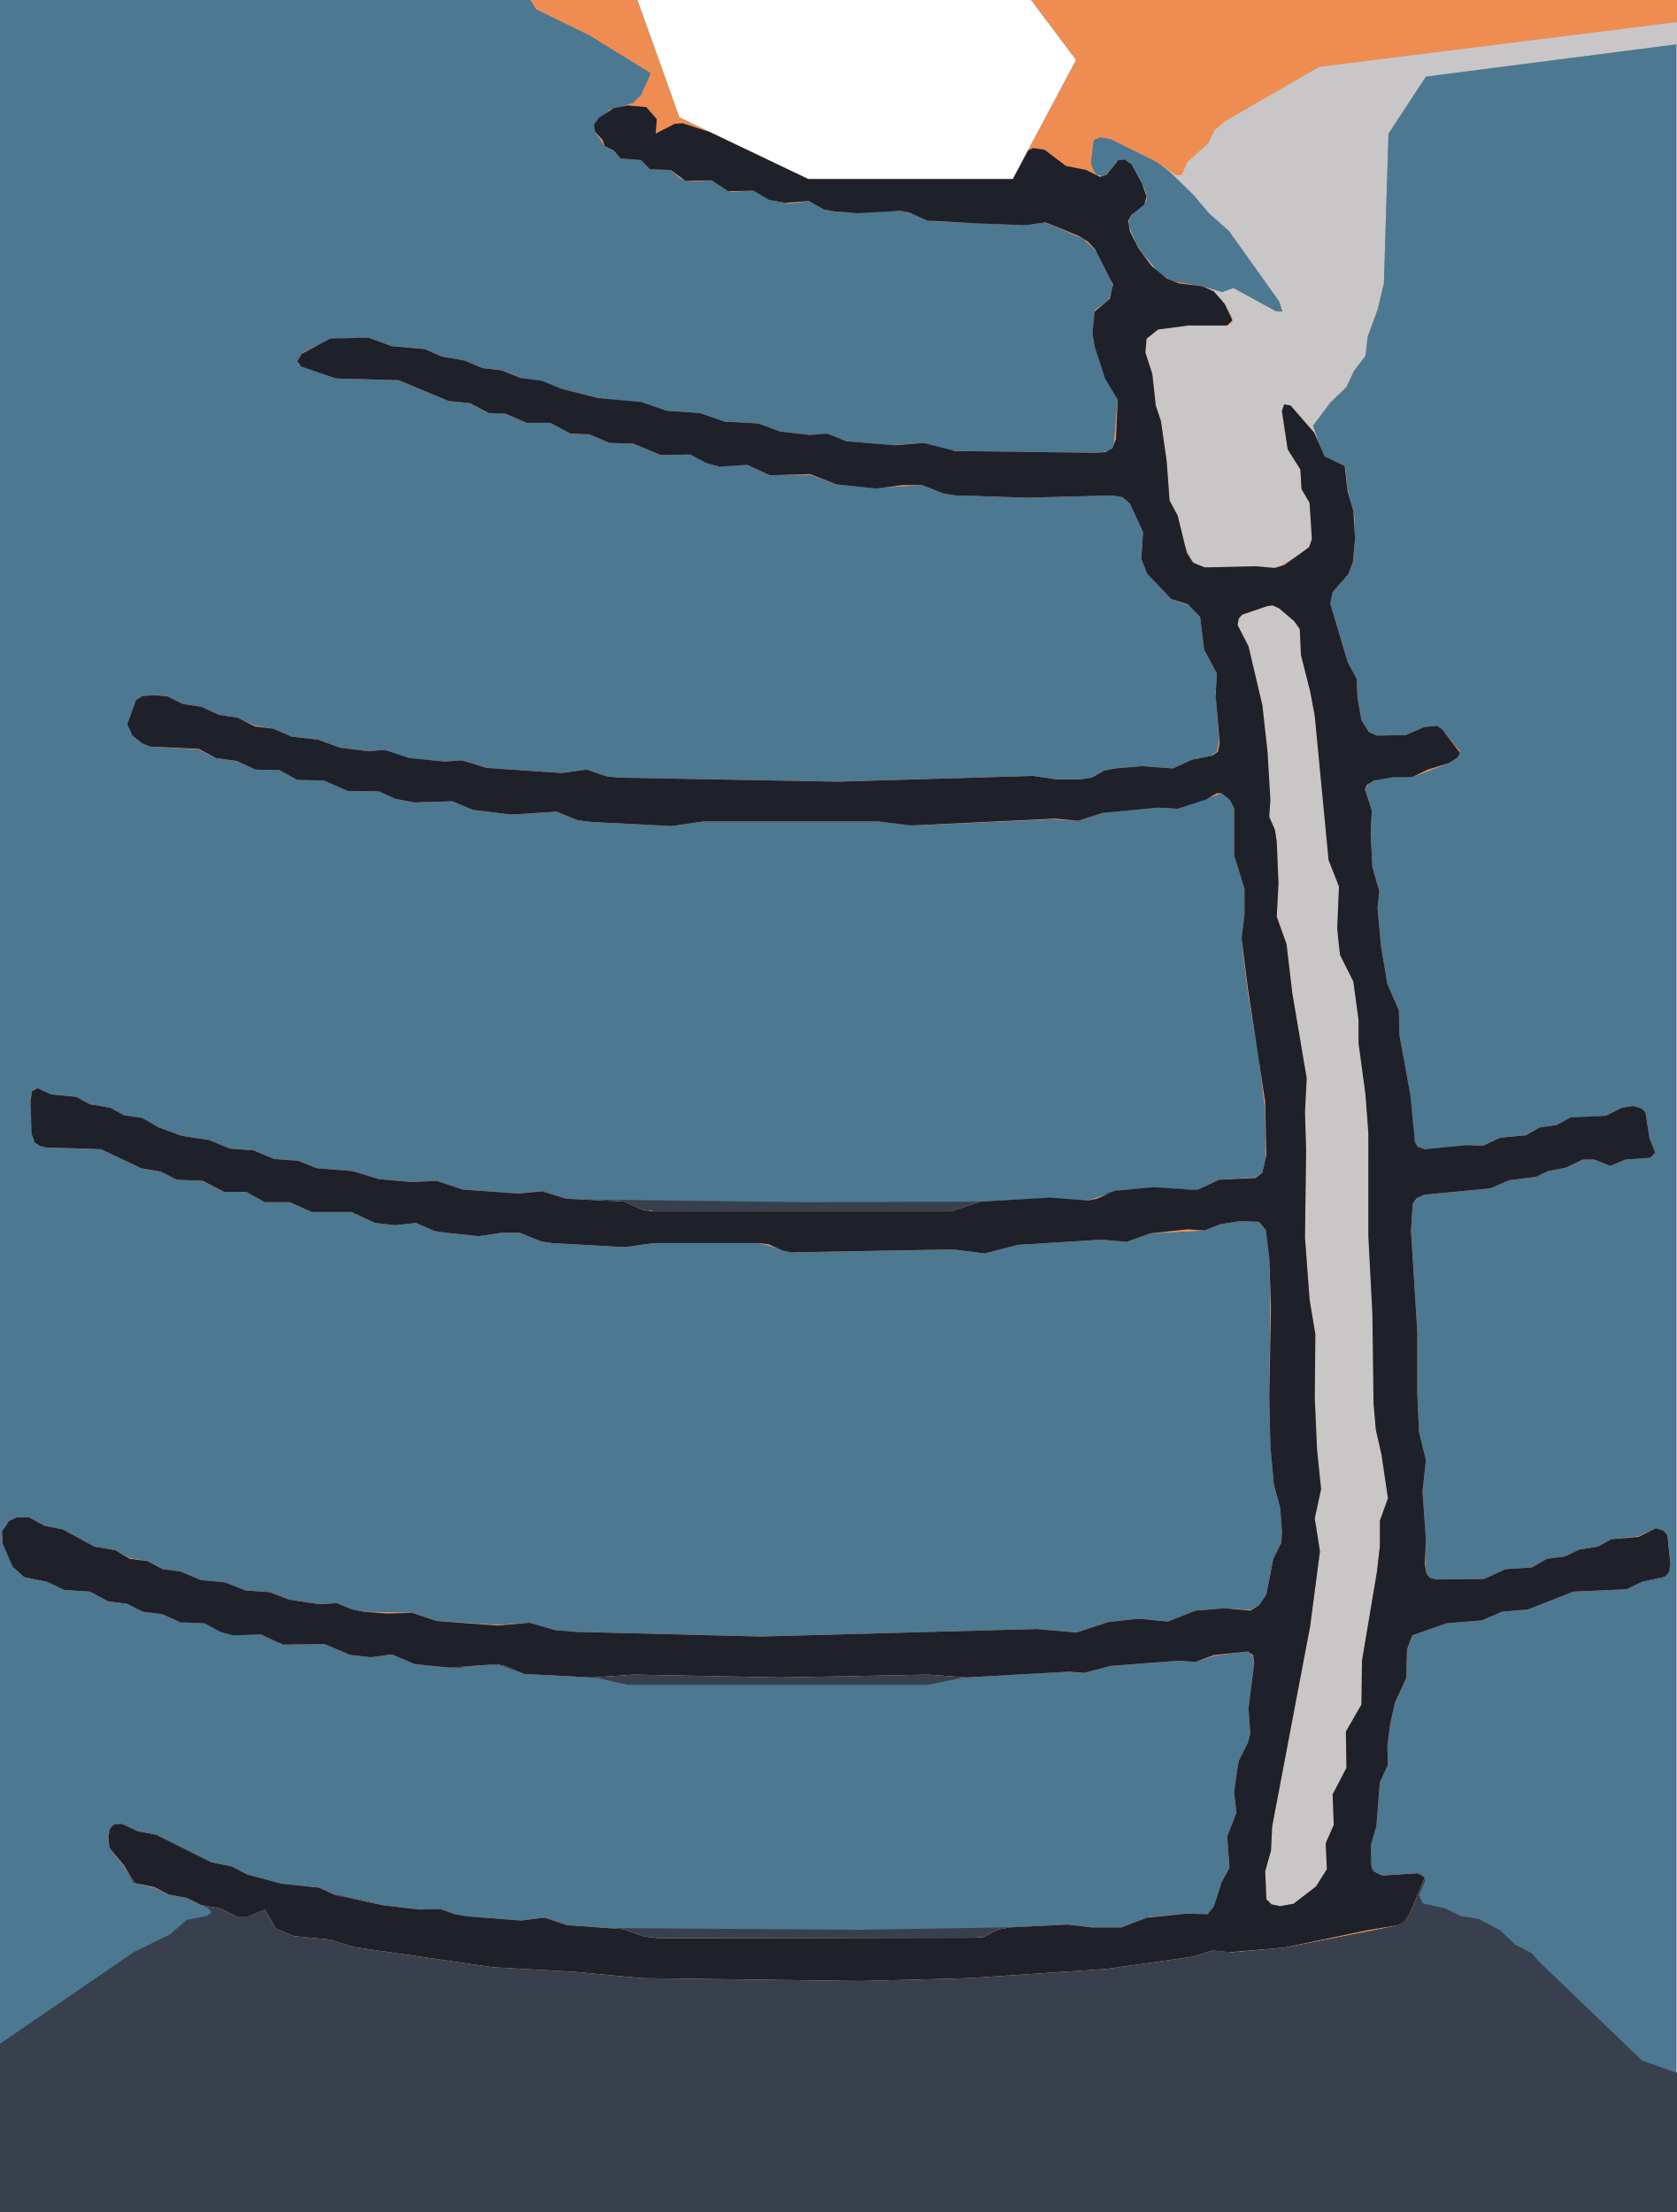
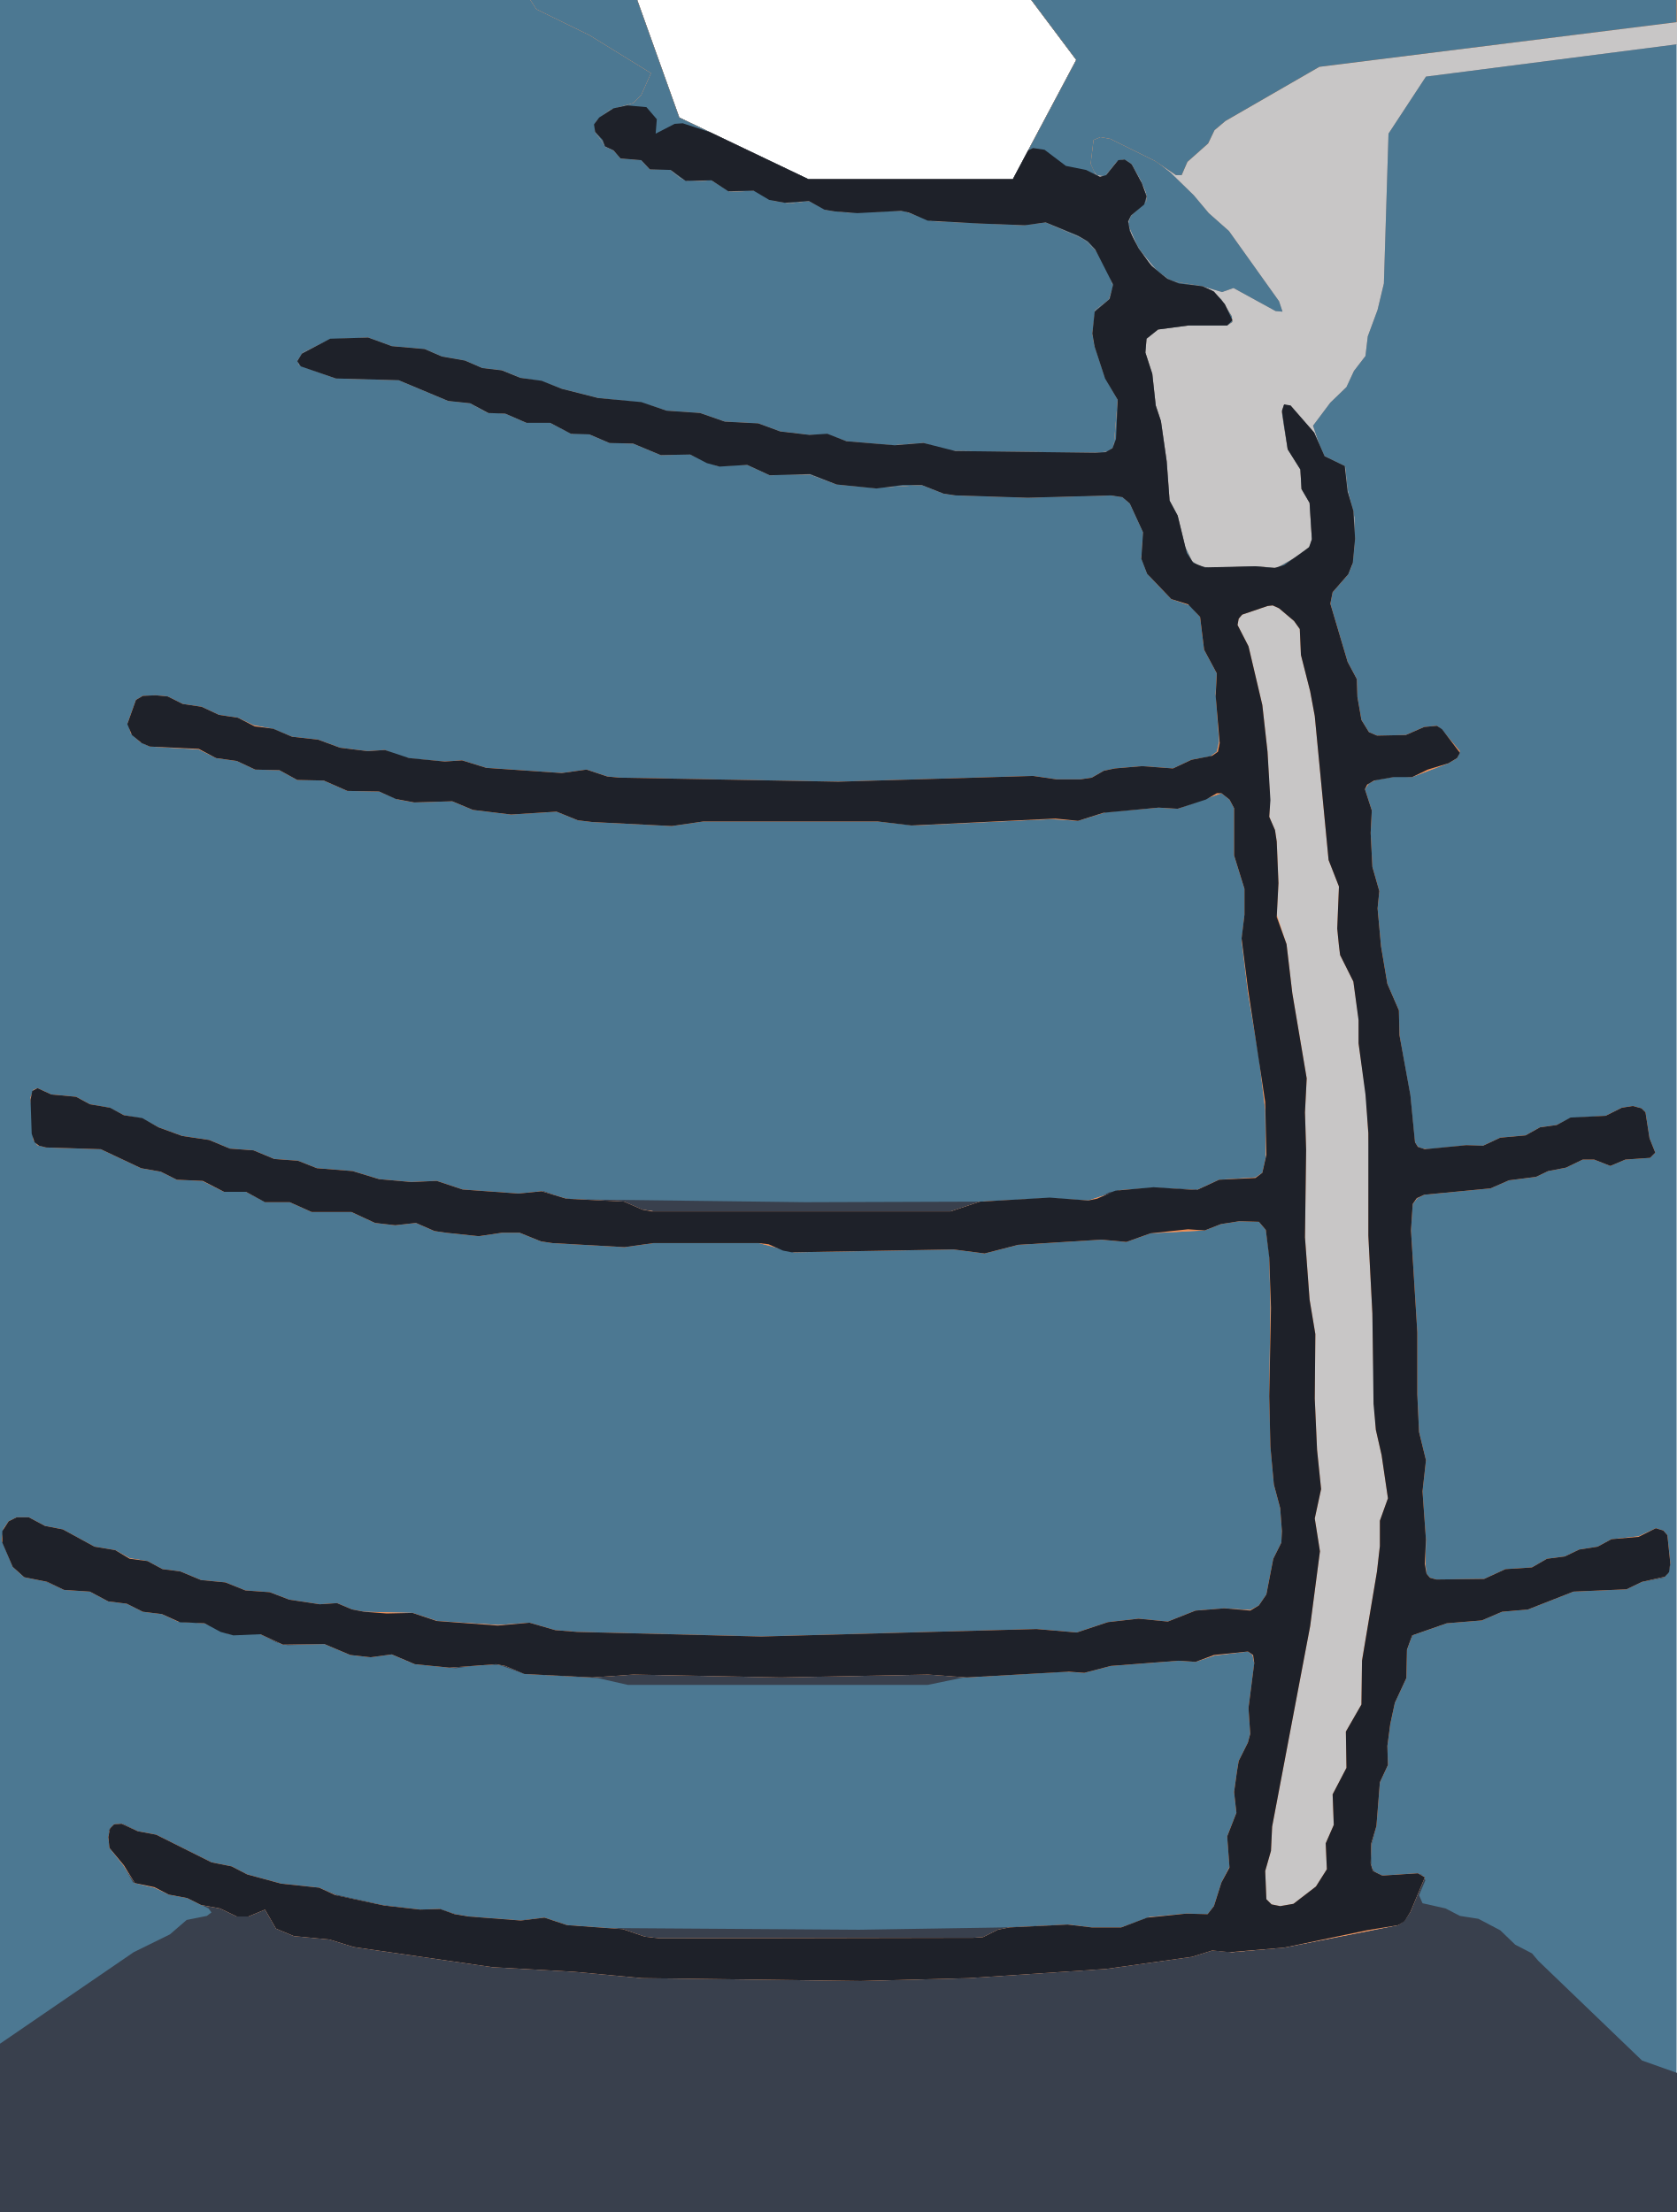
<svg xmlns="http://www.w3.org/2000/svg" viewBox="0 0 291 384" width="291" height="384" preserveAspectRatio="none">
  <defs>
+     <clipPath id="nk">
+       <rect width="291" height="100" />
+     </clipPath>
    <clipPath id="n">
      <path clip-rule="evenodd" d="M-5 -5H296V389H-5Z M110.6 -5L110.6 0L117.9 20.4L140.3 31.1L175.8 31.1L186.8 10.4L179 0L179 -5Z" />
    </clipPath>
  </defs>
  <g clip-path="url(#n)">
    <rect width="291" height="384" fill="#4c7892" />
    <path fill="#39404d" fill-rule="evenodd" d="M92.2 -4.7l250.6-.6 1.8 4.9-7 2.1-90.1 11.6-6.5 9.9-.8 26-1.1 4.6-1.7 4.6-.4 3.4-2 2.6-1.3 2.8-2.8 2.7-3 4 1.7 5.1 3.9 2.1 .4 3.8 1.2 4.9 0 5-.4 3.3-.7 1.6-2.7 3.1-.4 2 3 10.1 1.6 3 .1 3.1 .7 4 1.3 2.1 1.4 .6 5-.1 3.2-1.4 2.2-.2 .9 .7 3.1 4-.5 .9-1.5 .9-6.3 2.4-2.9-.1-3.4 .6-1.2 .6-.7 1 1.2 3.7-.2 3.9 .3 5.9 1.2 4.2-.3 3 .6 6.6 1.1 6.5 2 4.6 .1 4.3 1.9 10.4 .8 8.2 .5 .8 1.2 .4 10.1-.6 3-1.4 4.4-.4 2.5-1.4 2.9-.4 2.4-1.2 6.1-.4 2.8-1.4 1.9-.3 1.5 .4 .7 .7 .7 4.5 1 2.5-.9 .9-4.3 .3-2.6 1.1-2.8-1.1-2 0-2.9 1.4-3.1 .6-2.1 1-4.7 .6-3.2 1.4-11.5 1.1-1.2 .6-.8 1-.3 4.6 1.1 17.7 0 10.8 .3 6.5 1.2 4.9-.6 5.4 .6 8.4-.1 4.2 .2 1.7 .6 .7 1.1 .3 8.3-.1 3.7-1.7 4.6-.3 2.6-1.5 3.1-.4 2.5-1.2 3.2-.5 2.4-1.3 4.7-.5 3-1.4 1.3 .4 .7 .8 .5 5.2-.4 1.5-.8 .7-3.7 .7-2.7 1.3-9.2 .4-7.9 3.1-4.5 .4-3.5 1.5-6.1 .5-5.8 1.9-1.1 2.3-.1 5.3-2 4.3-.8 3.7-.5 3.8 .1 3.3-1.4 3-.6 7.6-.9 3.4 0 3.8 .8 1 1.4 .4 6.5-.2 .7 1-1.1 2.6 .6 1.4 4 .9 2.5 1.3 3.2 .5 1.9 1 1.9 1 2.6 2.5 2.9 1.5 1.1 1.3 18 17.3 9.3 3.3 1.3 8.6 8.4 8.4 57.4 6.4-1.5 4.8-433.1 .1-1.9-5 57.9-6.8 10.4-8.9 .5-9.5 29.5-20.2 6.3-3.1 2.9-2.5 3.5-.7 .8-.6-.5-.7-3.7-1.8-3.2-.6-2.5-1.2-3.7-.9-1.5-2.7-2.7-3.6 0-2.8 1.2-1.1 1.4 .1 2.4 1.2 3.2 .6 9.6 4.8 3.5 .7 2.7 1.4 5.9 1.6 6.6 .7 2.8 1.2 8.1 1.8 6.6 .8 3.4-.1 3.7 1.2 10.1 .8 4.4-.5 4.3 1.4 6.2 .4 44.1 .3 25.1-.4 11.2-.5 4.1 .5 5.1 0 4.9-1.8 6.4-.6 3.7 .1 1.1-1.4 1.3-4.1 1.4-2.7-.4-5.3 1.6-4.1-.4-3.6 .5-3.6 .3-1.8 1.6-3.2 .4-1.5-.3-4.5 1-7.7-.3-1.5-.8-.6-5.8 .7-3.3 1.1-3-.2-11.7 .9-4.6 1.2-3.1-.2-17.8 1-6.3 1.3-52 0-5.3-1.2-12.6-.7-4.5-1.6-3.2 0-4.3 .6-6.3-.6-4.8-1.8-3.7 .5-3.5-.4-4.5-1.9-6.4 .2-1.9-.5-2.8-1.4-5.8-.1-3.9-1.8-4.3-.2-3.1-1.4-3.3-.4-2.8-1.4-3.2-.4-3.2-1.7-4.5-.3-3.3-1.5-3.2-.6-2.4-1.9-1.9-4.6 .3-2 .9-1.3 1.4-.7 2.1 0 2.8 1.5 3.1 .6 5.5 3 3.6 .6 2.5 1.4 3.1 .5 2.6 1.4 3.1 .4 3.6 1.5 4.2 .4 3.5 1.4 4.2 .3 3.4 1.3 5.3 .8 3-.2 2.6 1.1 2.1 .4 8.4 .2 4.3 1.4 10.6 .7 5.4-.4 4.5 1.3 3.9 .3 31.8 .8 47.8-1.3 7 .6 5.4-1.8 5.3-.6 5.1 .5 4.8-1.9 5-.4 4.5 .3 1.5-.8 1.3-1.9 1.2-6.2 1.4-2.8 .1-2-.3-4-1.1-4.1-.6-6.7-.2-8.8 .2-15.5-.2-8.9-.6-4.3-1.2-1.4-3.4-.1-3.2 .5-2.8 1.1-9.4 .5-4.2 1.5-4.3-.4-14.5 .9-5.8 1.5-5.4-.7-27.7 .5-6.1-1.6-18.3 0-5 .7-12.5-.7-2-.3-3.7-1.5-3.1 0-4 .6-5.7-.6-2-.3-3.2-1.4-3.6 .4-3.5-.4-4.1-1.9-6.9 0-3.8-1.7-4.2 0-3.4-1.8-3.8 0-3.8-1.9-4.4-.2-2.8-1.4-3.4-.6-7-3.3-9.5-.3-1.5-.4-.7-.9-.5-7.4 .5-1.3 .7-.3 2.4 1.1 4.3 .4 2.4 1.3 3.4 .6 2.5 1.3 3.2 .6 2.8 1.5 4.1 1.5 4.7 .7 3.6 1.5 4.1 .3 3.6 1.5 4.1 .3 3.3 1.3 6.2 .5 4.6 1.4 5.6 .5 4.4-.2 4.5 1.5 9.7 .7 4.4-.4 3.1 1.1 2 .3 40.2 .5 30.8-.1 11.5-.6 6.5 .5 1.9-.4 2.1-1.1 2-.4 5.9-.4 7.7 .3 3.5-1.7 6.3-.4 1.2-.8 .6-2.7-.1-8.2-1.1-9.1-1.9-11.3-1.1-9.1 .5-4.4 0-4.5-1.8-5.8 0-8.2-.8-1.5-1.4-1.1-7.6 2.7-3.3-.2-9.2 .8-4.8 1.5-4.6-.3-23.9 1.1-6.3-.7-30.2 0-5.5 .8-13.8-.7-2.5-.3-3.7-1.5-7.9 .5-6.6-.8-3.6-1.5-6.6 .2-2.8-.5-3.3-1.4-5.5-.1-4.1-1.8-4.6-.1-3.1-1.7-4.2-.1-3.2-1.5-3.6-.5-3-1.5-8.5-.5-1.7-.8-1.6-1.5-.5-1.9 1.4-3.9 1.2-.7 2.2-.1 2.1 .2 2.6 1.3 3.3 .5 3 1.4 3.3 .5 2.7 1.3 3.3 .6 3.4 1.4 4.5 .5 3.8 1.4 4.8 .6 3-.2 2.5 1.1 2.1 .4 5.8 .5 3-.2 4.2 1.3 13.1 .9 4.3-.6 3.6 1.2 2.1 .2 38 .7 33.8-1 4.1 .6 4.1 0 2-.3 2.1-1.2 1.9-.4 4.7-.4 5.4 .4 3.2-1.5 3.3-.6 1.1-.8 .4-1.8-.6-8.3 .2-3.5-2.2-4.1-.7-5.7-1.8-2-3.2-1.1-4.2-4.4-1-2.7 .3-4.5-2.3-5-1.3-1.1-2-.3-14.4 .4-12.5-.4-2.1-.3-3.8-1.5-8.3 .5-6.5-.6-4.6-1.7-7 .1-3.9-1.8-5.2 .2-4.7-2-5.1 .1-4.8-2-4.1-.1-3.5-1.5-2.9 0-3.9-2-4.1 0-3.7-1.6-3.2-.2-2.9-1.6-3.8-.4-8.6-3.6-10.9-.3-6.4-2.3-.2-.9 .9-1.3 4.7-2.3 6.6-.3 4.1 1.5 5.7 .5 3 1.3 4 .7 3 1.3 3.5 .4 3.1 1.3 3.7 .6 3.5 1.3 6.3 1.6 7.5 .8 4.4 1.4 5.8 .4 4.3 1.5 5.8 .3 3.8 1.4 5.1 .6 3.1-.1 3.3 1.2 8 .7 5.4-.4 3.7 1.2 2.2 .2 23.9 .3 2.2-.2 1-.8 .7-8.2-2.3-4.1-1.8-5.5-.3-1.9 .5-4.1 2.3-1.7 .8-2.3-.6-2-2.3-4.2-2.2-2.1-6.6-2.9-3.9 .5-15.8-.7-5-1.8-9.6 .3-3.7-.4-3.1-1.6-3.3 .4-2.6-.4-3.4-1.8-4.4 .2-3.2-2-3.9 .2-1.6-.6-1.6-1.4-3.6-.1-1.5-1.6-3.6-.3-1.2-1.4-1.4-.6-1.8-2.6 .1-1.8 2.4-2 4.1-1.2 1.4-1.4 1.7-3.8-10.7-6.6-9.2-4.5-1.5-2.3zM189.8 24.3l1.2-.5 1.7 .3 8.1 4 2.4 1.9 4 3.9 2.6 3.1 3.5 3.1 8.7 12.2 .6 1.8-1.2-.1-7.3-4-2 .7-3.4-1-4.1-.5-1.6-.6-2.1-1.5-3.3-4-1.8-4.1 .4-1.4 2.8-3-.1-1.2-.9-2.1-1.6-2.8-1.5-.8-1.1 .4-2 2.5-1.4-.2-.7-.8-.4-1.2z" />
    <path fill="#c8c6c6" fill-rule="evenodd" d="M92.2 -4.7l250.6-.6 1.8 4.9-7 2.1-90.1 11.6-6.5 9.9-.8 26-1.1 4.6-1.7 4.6-.4 3.4-2 2.6-1.3 2.8-2.8 2.7-3 4 1.7 5.1 3.9 2.1 .4 3.8 1.2 4.9 0 5-.4 3.3-.7 1.6-2.7 3.1-.4 2 3 10.1 1.6 3 .1 3.1 .7 4 1.3 2.1 1.4 .6 5-.1 3.2-1.4 2.2-.2 .9 .7 3.1 4-.5 .9-1.5 .9-6.3 2.4-2.9-.1-3.4 .6-1.2 .6-.7 1 1.2 3.7-.2 3.9 .3 5.9 1.2 4.2-.3 3 .6 6.6 1.1 6.5 2 4.6 .1 4.3 1.9 10.4 .8 8.2 .5 .8 1.2 .4 10.1-.6 3-1.4 4.4-.4 2.5-1.4 2.9-.4 2.4-1.2 6.1-.4 2.8-1.4 1.9-.3 1.5 .4 .7 .7 .7 4.5 1 2.5-.9 .9-4.3 .3-2.6 1.1-2.8-1.1-2 0-2.9 1.4-3.1 .6-2.1 1-4.7 .6-3.2 1.4-11.5 1.1-1.2 .6-.8 1-.3 4.6 1.1 17.7 0 10.8 .3 6.5 1.2 4.9-.6 5.4 .6 8.4-.1 4.2 .2 1.7 .6 .7 1.1 .3 8.3-.1 3.7-1.7 4.6-.3 2.6-1.5 3.1-.4 2.5-1.2 3.2-.5 2.4-1.3 4.7-.5 3-1.4 1.3 .4 .7 .8 .5 4.8-.3 1.6-.6 .8-4 .9-2.7 1.3-9.2 .4-7.9 3.1-4.5 .4-3.5 1.5-6.1 .5-6 2.1-.9 2.5-.1 4.9-2 4.3-.8 3.7-.5 3.8 .1 3.3-1.4 3-.6 7.6-.9 3-.1 3.5 .4 1.3 1.6 .8 6.2-.4 1.2 .7-2.5 6-1 1.5-1.1 .8-19.8 3.9-9.1 .8-3.4-.3-3.5 1.1-14.9 2.1-23.9 1.6-18.7 .5-38-.5-11.7-1.1-14.2-.8-24.1-3.5-4.2-1.3-6.2-.6-3.1-1.3-1.9-3.3-2.9 1.2-2 0-2.9-1.4-3.3-.6-2.4-1.2-3.2-.6-2.5-1.2-3.4-.8-2-3.1-2.4-3-.2-1.9 .3-1.5 .7-.7 1.3-.1 2.8 1.3 3.2 .6 9.6 4.8 3.5 .7 2.7 1.4 5.9 1.6 6.6 .7 3.1 1.4 8.2 1.7 6.2 .7 3.4-.1 2.6 .9 2.4 .4 9.1 .7 4.1-.5 3.9 1.3 9.7 .7 3.8 1.3 2.6 .3 54.4-.1 1.7-.1 2.6-1.3 2-.4 10.2-.5 4.1 .5 5.1 0 4.9-1.8 6.4-.6 3.7 .1 1.1-1.4 1.3-4.1 1.4-2.7-.4-5.3 1.6-4.1-.4-3.6 .5-3.6 .3-1.8 1.6-3.2 .4-1.5-.3-4.5 1-7.7-.3-1.5-.8-.6-5.8 .7-3.3 1.1-3-.2-11.7 .9-4.6 1.2-3.1-.2-17.3 1-6.7-.5-25.6 .5-25.6-.5-7.1 .5-11.7-.6-3.4-1.4-1.6-.3-8.1 .6-6-.6-4-1.7-3.7 .5-3.5-.4-4.5-1.9-7.2 .1-3.9-1.8-5.4 0-4.3-1.9-4.6-.3-2.8-1.3-3.3-.4-2.8-1.4-3.2-.4-3.2-1.7-4.5-.3-2.9-1.4-4-.8-2-1.8-1.9-4.6 .3-2 .9-1.3 1.4-.7 2.1 0 2.8 1.5 3.1 .6 5.5 3 3.6 .6 2.5 1.4 3.1 .5 2.6 1.4 3.1 .4 3.6 1.5 4.2 .4 3.5 1.4 4.2 .3 3.4 1.3 5.3 .8 3-.2 2.6 1.1 2.1 .4 8.4 .2 4.3 1.4 10.6 .7 5.4-.4 4.5 1.3 3.9 .3 31.8 .8 47.8-1.3 7 .6 5.4-1.8 5.3-.6 5.1 .5 4.8-1.9 5-.4 4.5 .3 1.5-.8 1.3-1.9 1.2-6.2 1.4-2.8 .1-2-.3-4-1.1-4.1-.6-6.7-.2-8.8 .2-15.5-.2-8.9-.6-4.3-1.2-1.4-3.4-.1-3.2 .5-2.8 1.1-9.4 .5-4.2 1.5-4.3-.4-14.5 .9-5.8 1.5-5.4-.7-27.7 .5-6.1-1.6-18.3 0-5 .7-12.5-.7-2-.3-3.7-1.5-3.1 0-4 .6-5.7-.6-2-.3-3.2-1.4-3.6 .4-3.5-.4-4.1-1.9-6.9 0-3.8-1.7-4.2 0-3.4-1.8-3.8 0-3.8-1.9-4.4-.2-2.8-1.4-3.4-.6-7-3.3-9.5-.3-1.5-.4-.7-.9-.5-7.4 .5-1.3 .7-.3 2.4 1.1 4.3 .4 2.4 1.3 3.4 .6 2.5 1.3 3.2 .6 2.8 1.5 4.1 1.5 4.7 .7 3.6 1.5 4.1 .3 3.6 1.5 4.1 .3 3.3 1.3 6.2 .5 4.6 1.4 5.6 .5 4.4-.2 4.5 1.5 9.7 .7 4-.4 4.3 1.3 10 .5 3.2 1.4 2 .3 51.5 0 5.1-1.7 11.9-.6 6.9 .4 5.6-1.8 5.9-.4 7.3 .4 3.9-1.8 6.3-.4 1.2-.8 .6-2.7-.1-8.2-1.1-9.1-1.9-11.3-1.1-9.1 .5-4.4 0-4.5-1.8-5.8 0-8.2-.8-1.5-1.4-1.1-7.6 2.7-3.3-.2-9.2 .8-4.8 1.5-4.6-.3-23.9 1.1-6.3-.7-30.2 0-5.5 .8-13.8-.7-2.5-.3-3.7-1.5-7.9 .5-6.6-.8-3.6-1.5-6.6 .2-2.8-.5-3.3-1.4-5.5-.1-4.1-1.8-4.6-.1-3.1-1.7-4.2-.1-3.2-1.5-3.6-.5-3-1.5-8.5-.5-1.7-.8-1.6-1.5-.5-1.9 1.4-3.9 1.2-.7 2.2-.1 2.1 .2 2.6 1.3 3.3 .5 3 1.4 3.3 .5 2.7 1.3 3.3 .6 3.4 1.4 4.5 .5 3.8 1.4 4.8 .6 3-.2 2.5 1.1 2.1 .4 5.8 .5 3-.2 4.2 1.3 13.1 .9 4.3-.6 3.6 1.2 2.1 .2 38 .7 33.8-1 4.1 .6 4.1 0 2-.3 2.1-1.2 1.9-.4 4.7-.4 5.4 .4 3.2-1.5 3.3-.6 1.1-.8 .4-1.8-.6-8.3 .2-3.5-2.2-4.1-.7-5.7-1.8-2-3.2-1.1-4.2-4.4-1-2.7 .3-4.5-2.3-5-1.3-1.1-2-.3-14.4 .4-12.5-.4-2.1-.3-3.8-1.5-8.3 .5-6.5-.6-4.6-1.7-7 .1-3.9-1.8-5.2 .2-4.7-2-5.1 .1-4.8-2-4.1-.1-3.5-1.5-2.9 0-3.9-2-4.1 0-3.7-1.6-3.2-.2-2.9-1.6-3.8-.4-8.6-3.6-10.9-.3-6.4-2.3-.2-.9 .9-1.3 4.7-2.3 6.6-.3 4.1 1.5 5.7 .5 3 1.3 4 .7 3 1.3 3.5 .4 3.1 1.3 3.7 .6 3.5 1.3 6.3 1.6 7.5 .8 4.4 1.4 5.8 .4 4.3 1.5 5.8 .3 3.8 1.4 5.1 .6 3.1-.1 3.3 1.2 8 .7 5.4-.4 3.7 1.2 2.2 .2 23.9 .3 2.2-.2 1-.8 .7-8.2-2.3-4.1-1.8-5.5-.3-1.9 .5-4.1 2.3-1.7 .8-2.3-.6-2-2.3-4.2-2.2-2.1-6.6-2.9-3.9 .5-15.8-.7-5-1.8-9.6 .3-3.7-.4-3.1-1.6-3.3 .4-2.6-.4-3.4-1.8-4.4 .2-3.2-2-3.9 .2-1.6-.6-1.6-1.4-3.6-.1-1.5-1.6-3.6-.3-1.2-1.4-1.4-.6-1.8-2.6 .1-1.8 2.4-2 4.1-1.2 1.4-1.4 1.7-3.8-10.7-6.6-9.2-4.5-1.5-2.3zM189.8 24.3l1.2-.5 1.7 .3 8.1 4 2.4 1.9 4 3.9 2.6 3.1 3.5 3.1 8.7 12.2 .6 1.8-1.2-.1-7.3-4-2 .7-3.4-1-4.1-.5-1.6-.6-2.1-1.5-3.3-4-1.8-4.1 .4-1.4 2.8-3-.1-1.2-.9-2.1-1.6-2.8-1.5-.8-1.1 .4-2 2.5-1.4-.2-.7-.8-.4-1.2z" />
    <path fill="#ef8c51" fill-rule="evenodd" d="M92.2 -4.7l221.4-.6 1.7 5-5.6 1.8-80.7 10.1-16.3 9.4-1.9 1.6-1.1 2.3-3.6 3.2-1 2.3-1 0-3.7-2.5-7.7-3.8-1.7-.3-1.2 .5-.5 4.1 .8 1.8 .8 .5 .9-.1 2-2.5 1.1-.4 .9 .3 .8 .8 2.4 5 0 1.1-2.8 2.7-.4 1.1 .8 2.7 1.3 2 1.4 2.1 1.9 1.9 2.2 1.4 5.3 .9 1.6 .7 1.7 1.6 1.8 2.9 .1 1-.9 .6-6.7 0-5.3 .7-2 1.6-.2 2.4 1.2 3.7 .6 5.5 .9 2.7 1 7 .5 6.8 1.4 2.6 1.3 5.4 1.2 2.5 1.1 .8 1.9 .4 7.9-.3 3.8 .3 4.4-2.5 1.4-1.3 .3-1.2-.4-6.3-1.4-2.4-.2-3.4-2.2-3.5-.7-4.3-.3-2.1 .3-1.3 1.2 .1 4.1 4.7 1.8 4.1 3.5 1.7 .5 4.4 1 3.4 .3 4.8-.4 4.2-.8 2-2.7 3.1-.4 2 3 10.1 1.6 3 .1 3.1 .7 4 1.3 2.1 1.4 .6 5-.1 3.2-1.4 2.2-.2 .9 .7 3.1 3.7-.5 1.2-1.5 .9-6.3 2.4-2.9-.1-3.4 .6-1.2 .6-.7 1 1.2 3.7-.2 3.9 .3 5.9 1.2 4.2-.3 3 .6 6.6 1.1 6.5 2 4.6 .1 4.3 1.8 10.7 .6 6.4 .4 1.8 .7 .7 1.3 .2 6.8-.7 2.9 .1 3-1.4 4.4-.4 2.5-1.4 2.9-.4 2.4-1.2 6.1-.4 2.8-1.4 1.9-.3 1.5 .4 .7 .7 .7 4.5 1 2.5-.9 .9-4.3 .3-2.6 1.1-2.8-1.1-2 0-2.9 1.4-3.1 .6-2.1 1-4.7 .6-3.2 1.4-11.5 1.1-1.2 .6-.8 1-.3 4.6 1.1 17.7 0 10.8 .3 6.5 1.2 4.9-.6 5.4 .6 8.4-.1 4.2 .2 1.7 .6 .7 1.1 .3 8.3-.1 3.7-1.7 4.6-.3 2.6-1.5 3.1-.4 2.5-1.2 3.2-.5 2.4-1.3 4.7-.5 3-1.4 1.3 .4 .7 .8 .5 4.8-.3 1.6-.6 .8-4 .9-2.7 1.3-9.2 .4-7.9 3.1-4.5 .4-3.5 1.5-6.1 .5-6 2.1-.9 2.5-.1 4.9-2 4.3-.8 3.7-.5 3.8 .1 3.3-1.4 3-.6 7.6-.9 3-.1 3.5 .4 1.3 1.6 .8 6.2-.4 1.2 .7-2.5 6-1 1.5-1.1 .8-19.8 3.9-9.1 .8-3.4-.3-3.5 1.1-14.9 2.1-23.9 1.6-18.7 .5-38-.5-11.7-1.1-14.2-.8-24.1-3.5-4.2-1.3-6.2-.6-3.1-1.3-1.9-3.3-2.9 1.2-2 0-2.9-1.4-3.3-.6-2.4-1.2-3.2-.6-2.5-1.2-3.4-.8-2-3.1-2.4-3-.2-1.9 .3-1.5 .7-.7 1.3-.1 2.8 1.3 3.2 .6 9.6 4.8 3.5 .7 2.7 1.4 5.9 1.6 6.6 .7 3.1 1.4 8.2 1.7 6.2 .7 3.4-.1 2.6 .9 2.4 .4 9.1 .7 4.1-.5 3.9 1.3 9.7 .7 3.8 1.3 2.6 .3 54.4-.1 1.7-.1 2.6-1.3 2-.4 10.2-.5 4.1 .5 5.1 0 4.9-1.8 6.4-.6 3.7 .1 1.1-1.4 1.3-4.1 1.4-2.7-.4-5.3 1.6-4.1-.4-3.6 .5-3.6 .3-1.8 1.6-3.2 .4-1.5-.3-4.5 1-7.7-.3-1.5-.8-.6-5.8 .7-3.3 1.1-3-.2-11.7 .9-4.6 1.2-3.1-.2-17.3 1-6.7-.5-25.6 .5-25.6-.5-7.1 .5-11.7-.6-3.4-1.4-1.6-.3-8.1 .6-6-.6-4-1.7-3.7 .5-3.5-.4-4.5-1.9-7.2 .1-3.9-1.8-5.4 0-4.3-1.9-4.6-.3-2.8-1.3-3.3-.4-2.8-1.4-3.2-.4-3.2-1.7-4.5-.3-2.9-1.4-4-.8-2-1.8-1.9-4.6 .3-2 .9-1.3 1.4-.7 2.1 0 2.8 1.5 3.1 .6 5.5 3 3.6 .6 2.5 1.4 3.1 .5 2.6 1.4 3.1 .4 3.6 1.5 4.2 .4 3.5 1.4 4.2 .3 3.4 1.3 5.3 .8 3-.2 2.6 1.1 2.1 .4 8.4 .2 4.3 1.4 10.6 .7 5.4-.4 4.5 1.3 3.9 .3 31.8 .8 47.8-1.3 7 .6 5.4-1.8 5.3-.6 5.1 .5 4.8-1.9 5-.4 4.5 .3 1.5-.8 1.3-1.9 1.2-6.2 1.4-2.8 .1-2-.3-4-1.1-4.1-.6-6.7-.2-8.8 .2-15.5-.2-8.9-.6-4.3-1.2-1.4-3.4-.1-3.2 .5-2.8 1.1-9.4 .5-4.2 1.5-4.3-.4-14.5 .9-5.8 1.5-5.4-.7-27.7 .5-6.1-1.6-18.3 0-5 .7-12.5-.7-2-.3-3.7-1.5-3.1 0-4 .6-5.7-.6-2-.3-3.2-1.4-3.6 .4-3.5-.4-4.1-1.9-6.9 0-3.8-1.7-4.2 0-3.4-1.8-3.8 0-3.8-1.9-4.4-.2-2.8-1.4-3.4-.6-7-3.3-9.5-.3-1.5-.4-.7-.9-.5-7.4 .5-1.3 .7-.3 2.4 1.1 4.3 .4 2.4 1.3 3.4 .6 2.5 1.3 3.2 .6 2.8 1.5 4.1 1.5 4.7 .7 3.6 1.5 4.1 .3 3.6 1.5 4.1 .3 3.3 1.3 6.2 .5 4.6 1.4 5.6 .5 4.4-.2 4.5 1.5 9.7 .7 4-.4 4.3 1.3 10 .5 3.2 1.4 2 .3 51.5 0 5.1-1.7 11.9-.6 6.9 .4 5.6-1.8 5.9-.4 7.3 .4 3.9-1.8 6.3-.4 1.2-.8 .6-2.7-.1-8.2-1.1-9.1-1.9-11.3-1.1-9.1 .5-4.4 0-4.5-1.8-5.8 0-8.2-.8-1.5-1.4-1.1-7.6 2.7-3.3-.2-9.2 .8-4.8 1.5-4.6-.3-23.9 1.1-6.3-.7-30.2 0-5.5 .8-13.8-.7-2.5-.3-3.7-1.5-7.9 .5-6.6-.8-3.6-1.5-6.6 .2-2.8-.5-3.3-1.4-5.5-.1-4.1-1.8-4.6-.1-3.1-1.7-4.2-.1-3.2-1.5-3.6-.5-3-1.5-8.5-.5-1.7-.8-1.6-1.5-.5-1.9 1.4-3.9 1.2-.7 2.2-.1 2.1 .2 2.6 1.3 3.3 .5 3 1.4 3.3 .5 2.7 1.3 3.3 .6 3.4 1.4 4.5 .5 3.8 1.4 4.8 .6 3-.2 2.5 1.1 2.1 .4 5.8 .5 3-.2 4.2 1.3 13.1 .9 4.3-.6 3.6 1.2 2.1 .2 38 .7 33.8-1 4.1 .6 4.1 0 2-.3 2.1-1.2 1.9-.4 4.7-.4 5.4 .4 3.2-1.5 3.3-.6 1.1-.8 .4-1.8-.6-8.3 .2-3.5-2.2-4.1-.7-5.7-1.8-2-3.2-1.1-4.2-4.4-1-2.7 .3-4.5-2.3-5-1.3-1.1-2-.3-14.4 .4-12.5-.4-2.1-.3-3.8-1.5-8.3 .5-6.5-.6-4.6-1.7-7 .1-3.9-1.8-5.2 .2-4.7-2-5.1 .1-4.8-2-4.1-.1-3.5-1.5-2.9 0-3.9-2-4.1 0-3.7-1.6-3.2-.2-2.9-1.6-3.8-.4-8.6-3.6-10.9-.3-6.4-2.3-.2-.9 .9-1.3 4.7-2.3 6.6-.3 4.1 1.5 5.7 .5 3 1.3 4 .7 3 1.3 3.5 .4 3.1 1.3 3.7 .6 3.5 1.3 6.3 1.6 7.5 .8 4.4 1.4 5.8 .4 4.3 1.5 5.8 .3 3.8 1.4 5.1 .6 3.1-.1 3.3 1.2 8 .7 5.4-.4 3.7 1.2 2.2 .2 23.9 .3 2.2-.2 1-.8 .7-8.2-2.3-4.1-1.8-5.5-.3-1.9 .5-4.1 2.3-1.7 .8-2.3-.6-2-2.3-4.2-2.2-2.1-6.6-2.9-3.9 .5-15.8-.7-5-1.8-9.6 .3-3.7-.4-3.1-1.6-3.3 .4-2.6-.4-3.4-1.8-4.4 .2-3.2-2-3.9 .2-1.6-.6-1.6-1.4-3.6-.1-1.5-1.6-3.6-.3-1.2-1.4-1.4-.6-1.8-2.6 .1-1.8 2.4-2 4.1-1.2 1.4-1.4 1.7-3.8-10.7-6.6-9.2-4.5-1.5-2.3zM220 105.2l.9-.1 1.1 .5 2.6 2.2 1 1.4 .2 4.5 1.6 6.3 .8 4.3 2.4 25 1.8 4.6-.3 7.3 .3 3 .2 1.6 2.3 4.6 .9 6.3 0 4.5 1.3 8.8 .5 8.9-.1 15.6 .7 13.5 .3 15.7 .3 4.5 1 4.4 1.1 7.5-1.4 3.9 0 4.4-.5 4.4-2.6 15.4-.1 7.7-2.7 4.7 .1 6.3-2.4 4.6 .2 5.3-1.4 3.2 .2 4.5-1.9 3-3.9 3-2.3 .4-1.5-.3-.9-.9-.2-4.9 1-3.5 .2-4.2 6.6-34.8 1.7-13-.9-5.7 1.1-5.1-.7-6.8-.4-8.9 .1-11.2-1-6-.8-10.8 .2-15.2-.2-6.5 .3-5.9-2.5-14.8-1-8.5-1.7-5.1 .3-5.5-.3-7.2-.3-2-1-2.3 .1-3.3-.4-8-.9-8.1-2.4-10.2-1.9-3.7 .2-1.1 .6-.7z" />
+     <path fill="#4c7892" fill-rule="evenodd" d="M92.2 -4.7l221.4-.6 1.7 5-5.6 1.8-80.7 10.1-16.3 9.4-1.9 1.6-1.1 2.3-3.6 3.2-1 2.3-1 0-3.7-2.5-7.7-3.8-1.7-.3-1.2 .5-.5 4.1 .8 1.8 .8 .5 .9-.1 2-2.5 1.1-.4 .9 .3 .8 .8 2.4 5 0 1.1-2.8 2.7-.4 1.1 .8 2.7 1.3 2 1.4 2.1 1.9 1.9 2.2 1.4 5.3 .9 1.6 .7 1.7 1.6 1.8 2.9 .1 1-.9 .6-6.7 0-5.3 .7-2 1.6-.2 2.4 1.2 3.7 .6 5.5 .9 2.7 1 7 .5 6.8 1.4 2.6 1.3 5.4 1.2 2.5 1.1 .8 1.9 .4 7.9-.3 3.8 .3 4.4-2.5 1.4-1.3 .3-1.2-.4-6.3-1.4-2.4-.2-3.4-2.2-3.5-.7-4.3-.3-2.1 .3-1.3 1.2 .1 4.1 4.7 1.8 4.1 3.5 1.7 .5 4.4 1 3.4 .3 4.8-.4 4.2-.8 2-2.7 3.1-.4 2 3 10.1 1.6 3 .1 3.1 .7 4 1.3 2.1 1.4 .6 5-.1 3.2-1.4 2.2-.2 .9 .7 3.1 3.7-.5 1.2-1.5 .9-6.3 2.4-2.9-.1-3.4 .6-1.2 .6-.7 1 1.2 3.7-.2 3.9 .3 5.9 1.2 4.2-.3 3 .6 6.6 1.1 6.5 2 4.6 .1 4.3 1.8 10.7 .6 6.4 .4 1.8 .7 .7 1.3 .2 6.8-.7 2.9 .1 3-1.4 4.4-.4 2.5-1.4 2.9-.4 2.4-1.2 6.1-.4 2.8-1.4 1.9-.3 1.5 .4 .7 .7 .7 4.5 1 2.5-.9 .9-4.3 .3-2.6 1.1-2.8-1.1-2 0-2.9 1.4-3.1 .6-2.1 1-4.7 .6-3.2 1.4-11.5 1.1-1.2 .6-.8 1-.3 4.6 1.1 17.7 0 10.8 .3 6.5 1.2 4.9-.6 5.4 .6 8.4-.1 4.2 .2 1.7 .6 .7 1.1 .3 8.3-.1 3.7-1.7 4.6-.3 2.6-1.5 3.1-.4 2.5-1.2 3.2-.5 2.4-1.3 4.7-.5 3-1.4 1.3 .4 .7 .8 .5 4.8-.3 1.6-.6 .8-4 .9-2.7 1.3-9.2 .4-7.9 3.1-4.5 .4-3.5 1.5-6.1 .5-6 2.1-.9 2.5-.1 4.9-2 4.3-.8 3.7-.5 3.8 .1 3.3-1.4 3-.6 7.6-.9 3-.1 3.5 .4 1.3 1.6 .8 6.2-.4 1.2 .7-2.5 6-1 1.5-1.1 .8-19.8 3.9-9.1 .8-3.4-.3-3.5 1.1-14.9 2.1-23.9 1.6-18.7 .5-38-.5-11.7-1.1-14.2-.8-24.1-3.5-4.2-1.3-6.2-.6-3.1-1.3-1.9-3.3-2.9 1.2-2 0-2.9-1.4-3.3-.6-2.4-1.2-3.2-.6-2.5-1.2-3.4-.8-2-3.1-2.4-3-.2-1.9 .3-1.5 .7-.7 1.3-.1 2.8 1.3 3.2 .6 9.6 4.8 3.5 .7 2.7 1.4 5.9 1.6 6.6 .7 3.1 1.4 8.2 1.7 6.2 .7 3.4-.1 2.6 .9 2.4 .4 9.1 .7 4.1-.5 3.9 1.3 9.7 .7 3.8 1.3 2.6 .3 54.4-.1 1.7-.1 2.6-1.3 2-.4 10.2-.5 4.1 .5 5.1 0 4.9-1.8 6.4-.6 3.7 .1 1.1-1.4 1.3-4.1 1.4-2.7-.4-5.3 1.6-4.1-.4-3.6 .5-3.6 .3-1.8 1.6-3.2 .4-1.5-.3-4.5 1-7.7-.3-1.5-.8-.6-5.8 .7-3.3 1.1-3-.2-11.7 .9-4.6 1.2-3.1-.2-17.3 1-6.7-.5-25.6 .5-25.6-.5-7.1 .5-11.7-.6-3.4-1.4-1.6-.3-8.1 .6-6-.6-4-1.7-3.7 .5-3.5-.4-4.5-1.9-7.2 .1-3.9-1.8-5.4 0-4.3-1.9-4.6-.3-2.8-1.3-3.3-.4-2.8-1.4-3.2-.4-3.2-1.7-4.5-.3-2.9-1.4-4-.8-2-1.8-1.9-4.6 .3-2 .9-1.3 1.4-.7 2.1 0 2.8 1.5 3.1 .6 5.5 3 3.6 .6 2.5 1.4 3.1 .5 2.6 1.4 3.1 .4 3.6 1.5 4.2 .4 3.5 1.4 4.2 .3 3.4 1.3 5.3 .8 3-.2 2.6 1.1 2.1 .4 8.4 .2 4.3 1.4 10.6 .7 5.4-.4 4.5 1.3 3.9 .3 31.8 .8 47.8-1.3 7 .6 5.4-1.8 5.3-.6 5.1 .5 4.8-1.9 5-.4 4.5 .3 1.5-.8 1.3-1.9 1.2-6.2 1.4-2.8 .1-2-.3-4-1.1-4.1-.6-6.7-.2-8.8 .2-15.5-.2-8.9-.6-4.3-1.2-1.4-3.4-.1-3.2 .5-2.8 1.1-9.4 .5-4.2 1.5-4.3-.4-14.5 .9-5.8 1.5-5.4-.7-27.7 .5-6.1-1.6-18.3 0-5 .7-12.5-.7-2-.3-3.7-1.5-3.1 0-4 .6-5.7-.6-2-.3-3.2-1.4-3.6 .4-3.5-.4-4.1-1.9-6.9 0-3.8-1.7-4.2 0-3.4-1.8-3.8 0-3.8-1.9-4.4-.2-2.8-1.4-3.4-.6-7-3.3-9.5-.3-1.5-.4-.7-.9-.5-7.4 .5-1.3 .7-.3 2.4 1.1 4.3 .4 2.4 1.3 3.4 .6 2.5 1.3 3.2 .6 2.8 1.5 4.1 1.5 4.7 .7 3.6 1.5 4.1 .3 3.6 1.5 4.1 .3 3.3 1.3 6.2 .5 4.6 1.4 5.6 .5 4.4-.2 4.5 1.5 9.7 .7 4-.4 4.3 1.3 10 .5 3.2 1.4 2 .3 51.5 0 5.1-1.7 11.9-.6 6.9 .4 5.6-1.8 5.9-.4 7.3 .4 3.9-1.8 6.3-.4 1.2-.8 .6-2.7-.1-8.2-1.1-9.1-1.9-11.3-1.1-9.1 .5-4.4 0-4.5-1.8-5.8 0-8.2-.8-1.5-1.4-1.1-7.6 2.7-3.3-.2-9.2 .8-4.8 1.5-4.6-.3-23.9 1.1-6.3-.7-30.2 0-5.5 .8-13.8-.7-2.5-.3-3.7-1.5-7.9 .5-6.6-.8-3.6-1.5-6.6 .2-2.8-.5-3.3-1.4-5.5-.1-4.1-1.8-4.6-.1-3.1-1.7-4.2-.1-3.2-1.5-3.6-.5-3-1.5-8.5-.5-1.7-.8-1.6-1.5-.5-1.9 1.4-3.9 1.2-.7 2.2-.1 2.1 .2 2.6 1.3 3.3 .5 3 1.4 3.3 .5 2.7 1.3 3.3 .6 3.4 1.4 4.5 .5 3.8 1.4 4.8 .6 3-.2 2.5 1.1 2.1 .4 5.8 .5 3-.2 4.2 1.3 13.1 .9 4.3-.6 3.6 1.2 2.1 .2 38 .7 33.8-1 4.1 .6 4.1 0 2-.3 2.1-1.2 1.9-.4 4.7-.4 5.4 .4 3.2-1.5 3.3-.6 1.1-.8 .4-1.8-.6-8.3 .2-3.5-2.2-4.1-.7-5.7-1.8-2-3.2-1.1-4.2-4.4-1-2.7 .3-4.5-2.3-5-1.3-1.1-2-.3-14.4 .4-12.5-.4-2.1-.3-3.8-1.5-8.3 .5-6.5-.6-4.6-1.7-7 .1-3.9-1.8-5.2 .2-4.7-2-5.1 .1-4.8-2-4.1-.1-3.5-1.5-2.9 0-3.9-2-4.1 0-3.7-1.6-3.2-.2-2.9-1.6-3.8-.4-8.6-3.6-10.9-.3-6.4-2.3-.2-.9 .9-1.3 4.7-2.3 6.6-.3 4.1 1.5 5.7 .5 3 1.3 4 .7 3 1.3 3.5 .4 3.1 1.3 3.7 .6 3.5 1.3 6.3 1.6 7.5 .8 4.4 1.4 5.8 .4 4.3 1.5 5.8 .3 3.8 1.4 5.1 .6 3.1-.1 3.3 1.2 8 .7 5.4-.4 3.7 1.2 2.2 .2 23.9 .3 2.2-.2 1-.8 .7-8.2-2.3-4.1-1.8-5.5-.3-1.9 .5-4.1 2.3-1.7 .8-2.3-.6-2-2.3-4.2-2.2-2.1-6.6-2.9-3.9 .5-15.8-.7-5-1.8-9.6 .3-3.7-.4-3.1-1.6-3.3 .4-2.6-.4-3.4-1.8-4.4 .2-3.2-2-3.9 .2-1.6-.6-1.6-1.4-3.6-.1-1.5-1.6-3.6-.3-1.2-1.4-1.4-.6-1.8-2.6 .1-1.8 2.4-2 4.1-1.2 1.4-1.4 1.7-3.8-10.7-6.6-9.2-4.5-1.5-2.3zM220 105.2l.9-.1 1.1 .5 2.6 2.2 1 1.4 .2 4.5 1.6 6.3 .8 4.3 2.4 25 1.8 4.6-.3 7.3 .3 3 .2 1.6 2.3 4.6 .9 6.3 0 4.5 1.3 8.8 .5 8.9-.1 15.6 .7 13.5 .3 15.7 .3 4.5 1 4.4 1.1 7.5-1.4 3.9 0 4.4-.5 4.4-2.6 15.4-.1 7.7-2.7 4.7 .1 6.3-2.4 4.6 .2 5.3-1.4 3.2 .2 4.5-1.9 3-3.9 3-2.3 .4-1.5-.3-.9-.9-.2-4.9 1-3.5 .2-4.2 6.6-34.8 1.7-13-.9-5.7 1.1-5.1-.7-6.8-.4-8.9 .1-11.2-1-6-.8-10.8 .2-15.2-.2-6.5 .3-5.9-2.5-14.8-1-8.5-1.7-5.1 .3-5.5-.3-7.2-.3-2-1-2.3 .1-3.3-.4-8-.9-8.1-2.4-10.2-1.9-3.7 .2-1.1 .6-.7z" clip-path="url(#nk)" />
    <path fill="#1e2129" fill-rule="evenodd" d="M106.5 18.8l2.4-.5 3.3 .3 1.8 2.1-.2 2.5 3.3-1.7 1.4-.1 11.3 3.7 4 .7 2.2 1.3 3.5 0 10.3 1.7 7.9 .7 2.7 1.2 3.3-1.1 9.2-.7 6.4-3.2 2 .3 3.7 2.8 3.5 .7 2.4 1.2 1.1-.3 2.1-2.6 1.1-.1 1.2 .8 1.8 3.3 .8 2.3-.4 1.4-2.3 1.9-.5 1 .3 1.7 1.5 3 2.3 3.1 2.7 2.2 2 .8 4.1 .5 2 .9 1.9 2.2 1.3 2.8-.9 .9-6.7 0-5.3 .7-2 1.6-.2 2.4 1.2 3.7 .6 5.5 .9 2.7 1 7 .5 6.8 1.4 2.6 1.6 6.5 1.1 1.7 2 .8 8.7-.2 3.4 .3 1.7-.5 4.3-3.1 .5-1.4-.4-6.3-1.4-2.4-.2-3.4-2.2-3.5-1-6.7 .4-1.1 1.1 .2 4.1 4.7 1.8 4.1 3.5 1.7 .5 4.4 1 3.4 .3 4.8-.4 4.2-.8 2-2.7 3.1-.4 2 3 10.1 1.6 3 .1 3.1 .7 4 1.3 2.1 1.4 .6 5-.1 3.2-1.4 2.2-.2 .9 .6 3.1 4.1-.5 .9-1.5 .9-3.6 1.1-2.7 1.3-3.2 0-3.4 .6-1.2 .7-.4 .8 1.2 3.7-.2 3.9 .3 5.9 1.2 4.2-.3 3 .6 6.6 1.1 6.5 2 4.6 .1 4.3 1.9 10.4 .8 8.2 .5 .8 1.2 .4 7.2-.7 2.9 .1 3-1.4 4.4-.4 2.5-1.4 2.9-.4 2.4-1.3 6.1-.3 2.8-1.4 1.9-.3 1.5 .4 .7 .7 .7 4.5 1 2.5-.9 .9-4.3 .3-2.6 1.1-2.8-1.1-2 0-2.9 1.4-3.1 .6-2.1 1-4.7 .6-3.2 1.4-11.5 1.1-1.3 .6-.7 1-.3 4.6 1.1 17.7 0 10.8 .3 6.5 1.2 4.9-.6 5.4 .6 8.4-.2 4.2 .3 1.7 .6 .7 1.1 .3 8.3-.1 3.7-1.7 4.6-.3 2.6-1.5 3.1-.4 2.5-1.2 3.2-.5 2.4-1.3 4.7-.4 3-1.5 1.3 .4 .7 .8 .5 4.8-.2 1.6-.7 .8-4 .9-2.7 1.3-9.2 .4-7.9 3.1-4.5 .4-3.5 1.5-6.1 .5-6 2.1-.9 2.5-.1 4.9-2 4.3-.8 3.7-.5 3.8 .1 3.3-1.4 3-.6 7.6-.9 3-.1 3.5 .4 1.3 1.6 .8 6.2-.4 1.2 .7-2.5 6-1 1.6-1.1 .7-5.5 .9-14.3 3-9.5 .8-3-.3-3.5 1.1-14.9 2.1-23.9 1.6-18.7 .5-38-.5-11.7-1.1-14.2-.8-24.1-3.5-4.2-1.3-6.2-.6-3.1-1.3-1.9-3.3-2.9 1.2-2 0-2.9-1.4-3.3-.6-2.4-1.2-3.2-.6-2.5-1.3-3.4-.7-1.9-3.1-2.5-3-.2-1.9 .3-1.5 .7-.7 1.3-.1 2.8 1.3 3.2 .6 9.6 4.8 3.5 .7 2.7 1.4 5.9 1.6 6.6 .7 2.8 1.3 8.5 1.8 6.2 .7 3.5-.1 2.5 .9 2.4 .4 9.1 .7 4.1-.5 3.9 1.3 9.7 .7 3.8 1.3 2.6 .3 54.4-.1 1.7-.1 2.6-1.3 2-.4 10.1-.5 4.2 .5 5.1 0 4.5-1.7 6.8-.7 3.7 .1 1.1-1.4 1.3-4.1 1.4-2.6-.4-5.4 1.6-4.1-.4-3.6 .5-3.6 .3-1.8 1.6-3.2 .4-1.5-.3-4.5 1-7.8-.2-1.4-.9-.6-5.9 .6-3.2 1.2-3-.2-11.7 .9-4.6 1.2-2.7-.2-17.7 1-6.7-.5-25.6 .5-25.6-.5-7.1 .5-11.8-.6-3.3-1.4-1.6-.3-8.1 .6-6-.6-4-1.7-3.7 .5-3.5-.4-4.5-1.9-7.2 .1-3.9-1.8-4.7 .2-2.2-.6-2.8-1.5-4.3-.2-3.1-1.4-3.3-.4-2.8-1.4-3.2-.4-3.2-1.7-4.5-.3-2.9-1.4-4-.8-2-1.8-1.8-4.2 0-2 1.1-1.7 1.4-.7 2.1 0 2.8 1.5 3.1 .6 5.5 3 3.6 .6 2.5 1.5 3.1 .4 2.6 1.4 3.1 .4 3.6 1.5 4.2 .4 3.5 1.4 4.2 .3 3.4 1.3 5.3 .8 3-.2 2.6 1.1 2.1 .4 3.9 .3 4.5-.1 4.2 1.4 10.6 .8 5.5-.5 4.5 1.3 3.8 .3 31.9 .8 47.8-1.3 7 .6 5.4-1.8 5.3-.6 5.1 .5 4.8-1.9 5-.4 4.5 .4 1.5-.9 1.3-1.9 1.2-6.2 1.4-2.8 .1-2-.3-4-1.1-4.1-.6-6.6-.2-8.7 .3-15.4-.3-8.7-.6-4.8-1.2-1.4-3.4-.1-3.2 .5-2.8 1.1-2.9-.2-6.5 .7-4.2 1.5-4.3-.4-14.5 .9-5.8 1.5-5.4-.7-28.1 .5-1.5-.3-2.5-1.1-1.7-.2-18.3 0-5 .7-12.5-.7-2-.3-3.7-1.5-3.1 0-4 .6-5.7-.6-2-.3-3.2-1.4-3.6 .4-3.5-.4-4.1-1.9-6.9 0-3.8-1.7-4.3 0-3.3-1.8-3.8 0-3.7-1.9-4.5-.2-2.8-1.4-3.4-.6-7-3.3-9.5-.3-1.2-.3-.8-.6-.5-1.5-.2-5.9 .3-1.5 .9-.5 2.4 1.1 4.3 .4 2.4 1.3 3.5 .6 2.4 1.3 3.2 .5 2.8 1.6 4.1 1.5 4.7 .7 3.6 1.5 4.1 .3 3.6 1.5 4.1 .3 3.3 1.3 6.2 .5 4.6 1.4 5.6 .5 4.4-.2 4.5 1.5 9.7 .7 4-.4 4.3 1.3 10 .5 3.2 1.4 1.6 .3 51.9 0 5.1-1.7 12.1-.7 6.7 .5 1.5-.3 3.2-1.4 6.6-.6 7.5 .5 3.9-1.8 6.3-.3 1.2-.9 .7-3.1-.2-9.2-3-19.7-1.1-8.7 .5-4.1 0-4.5-1.8-5.8 0-8.2-.8-1.5-1.4-1.1-.8 0-1.9 1.1-4.9 1.6-3.3-.2-9.6 .9-4.4 1.4-3.9-.4-25 1.2-5.9-.7-30.2 0-5.5 .8-13.8-.7-2.5-.3-3.7-1.5-7.9 .5-6.6-.8-3.6-1.5-6.6 .2-3.2-.6-2.9-1.3-5.5-.1-4.1-1.8-4.6-.1-3.1-1.7-4.2-.1-3.2-1.5-3.6-.5-3-1.6-8.5-.4-1.4-.6-1.7-1.4-.8-1.9 1.5-4.2 1.2-.7 2.2-.1 2.1 .2 2.6 1.3 3.3 .5 3 1.4 3.3 .5 2.9 1.5 3.2 .4 3.3 1.4 4.5 .5 3.8 1.4 4.8 .6 3-.2 4.2 1.4 6.2 .6 3-.2 4.2 1.3 13.1 .9 4.3-.6 3.6 1.2 2.1 .2 38 .7 33.8-1 4.1 .6 4.1 0 2-.3 2.1-1.2 1.9-.4 4.7-.4 5.4 .4 3.2-1.5 3.6-.7 1-.7 .3-1.5-.7-8.2 .2-3.9-2.2-4.1-.7-5.7-2.1-2.2-2.9-.9-4.2-4.4-1-2.6 .3-4.6-2.3-5-1.3-1.1-2-.3-14.4 .4-12.5-.4-2.1-.3-3.8-1.5-3.3 0-4.6 .6-6.9-.7-4.6-1.8-7 .2-3.9-1.8-4.8 .3-2.2-.6-2.9-1.5-5.1 .1-4.8-2-4.1-.1-3.5-1.5-3.2-.1-3.6-1.9-4.1 0-3.7-1.6-2.9-.1-3.2-1.7-3.8-.4-8.6-3.6-10.9-.3-6.1-2.1-.6-.9 .8-1.3 4.9-2.6 6.6-.2 4.1 1.5 5.7 .5 3 1.3 4 .7 3 1.3 3.4 .4 3.2 1.3 3.7 .5 3.5 1.4 6.3 1.6 7.5 .7 4.4 1.5 5.8 .4 4.3 1.5 5.8 .3 3.8 1.4 5.1 .6 3.1-.2 3.3 1.3 8.4 .7 5-.4 5.5 1.4 24.3 .3 1.8-.1 1.2-.7 .6-1.6 .3-6.8-2.2-3.7-1.8-5.5-.4-2.3 .4-3.8 2.6-2.2 .6-2.5-3.1-6.1-1.3-1.4-1.7-1-5.6-2.3-3.6 .5-7.9-.3-9-.5-3.2-1.4-1.4-.3-7.6 .4-3.9-.3-1.8-.3-2.7-1.5-4.2 .3-2.7-.5-2.7-1.6-4.4 .1-2.9-1.9-4.5 .1-2.6-1.9-3.6-.1-1.5-1.6-3.6-.3-1.2-1.4-1.5-.7-.4-1.1-1.3-1.4-.2-1.3 .9-1.2zM220 105.2l.9-.1 1.1 .5 2.6 2.2 1 1.4 .2 4.5 1.6 6.3 .8 4.3 2.4 25 1.8 4.6-.3 7.3 .3 3 .2 1.6 2.3 4.6 .9 6.7 0 4 1.2 8.9 .5 6.7 0 17.8 .7 13.5 .2 15.7 .4 4.5 1 4.4 1.1 7.5-1.4 3.9 0 4.4-.5 4.4-2.6 15.5-.1 7.6-2.7 4.7 .1 6.3-2.4 4.6 .2 5.3-1.4 3.2 .2 4.5-1.9 3-3.9 3-2.3 .4-1.5-.3-.9-.9-.2-4.9 1-3.5 .2-4.2 6.6-34.8 1.7-13-.9-5.7 1.1-5.1-.7-6.8-.4-8.9 .1-11.2-1-6-.8-10.8 .2-15.2-.2-6.5 .3-5.9-2.5-14.8-1-8.5-1.7-4.7 .3-5.9-.3-7.2-.3-2-1-2.3 .2-2.9-.5-8.4-.9-8.1-2.4-10.2-1.9-3.7 .2-1.1 .6-.7z" />
  </g>
</svg>
